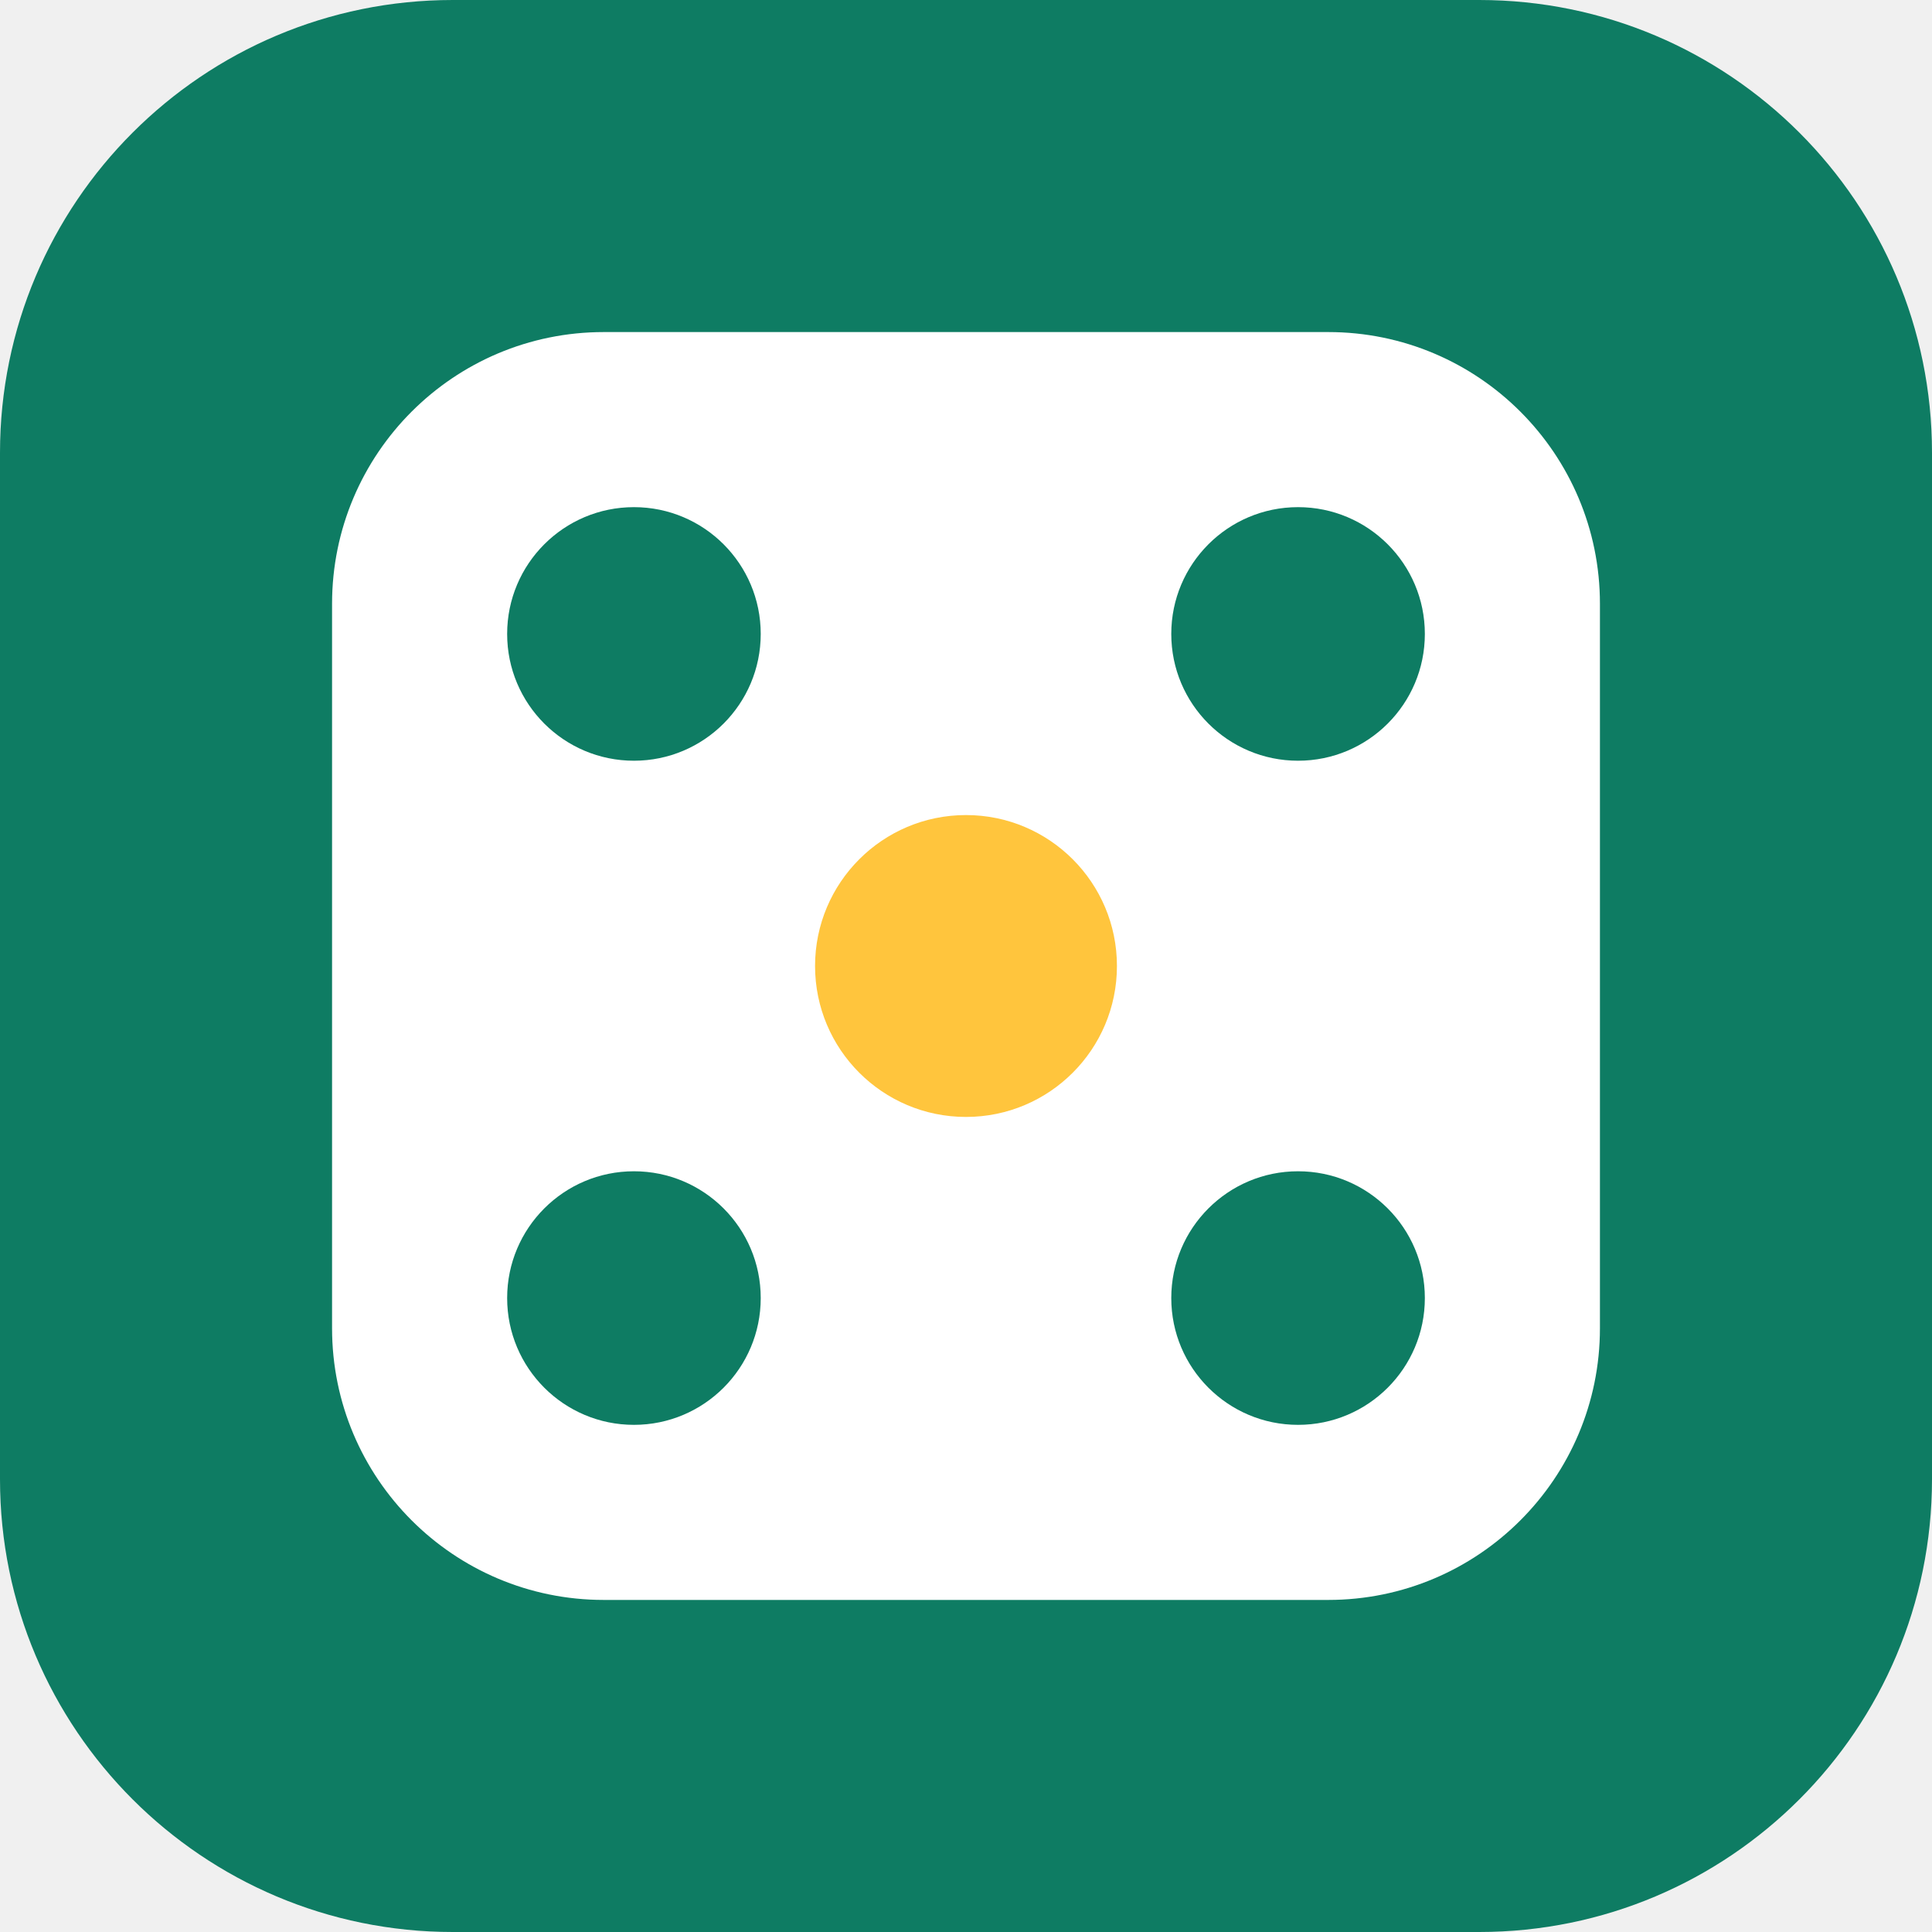
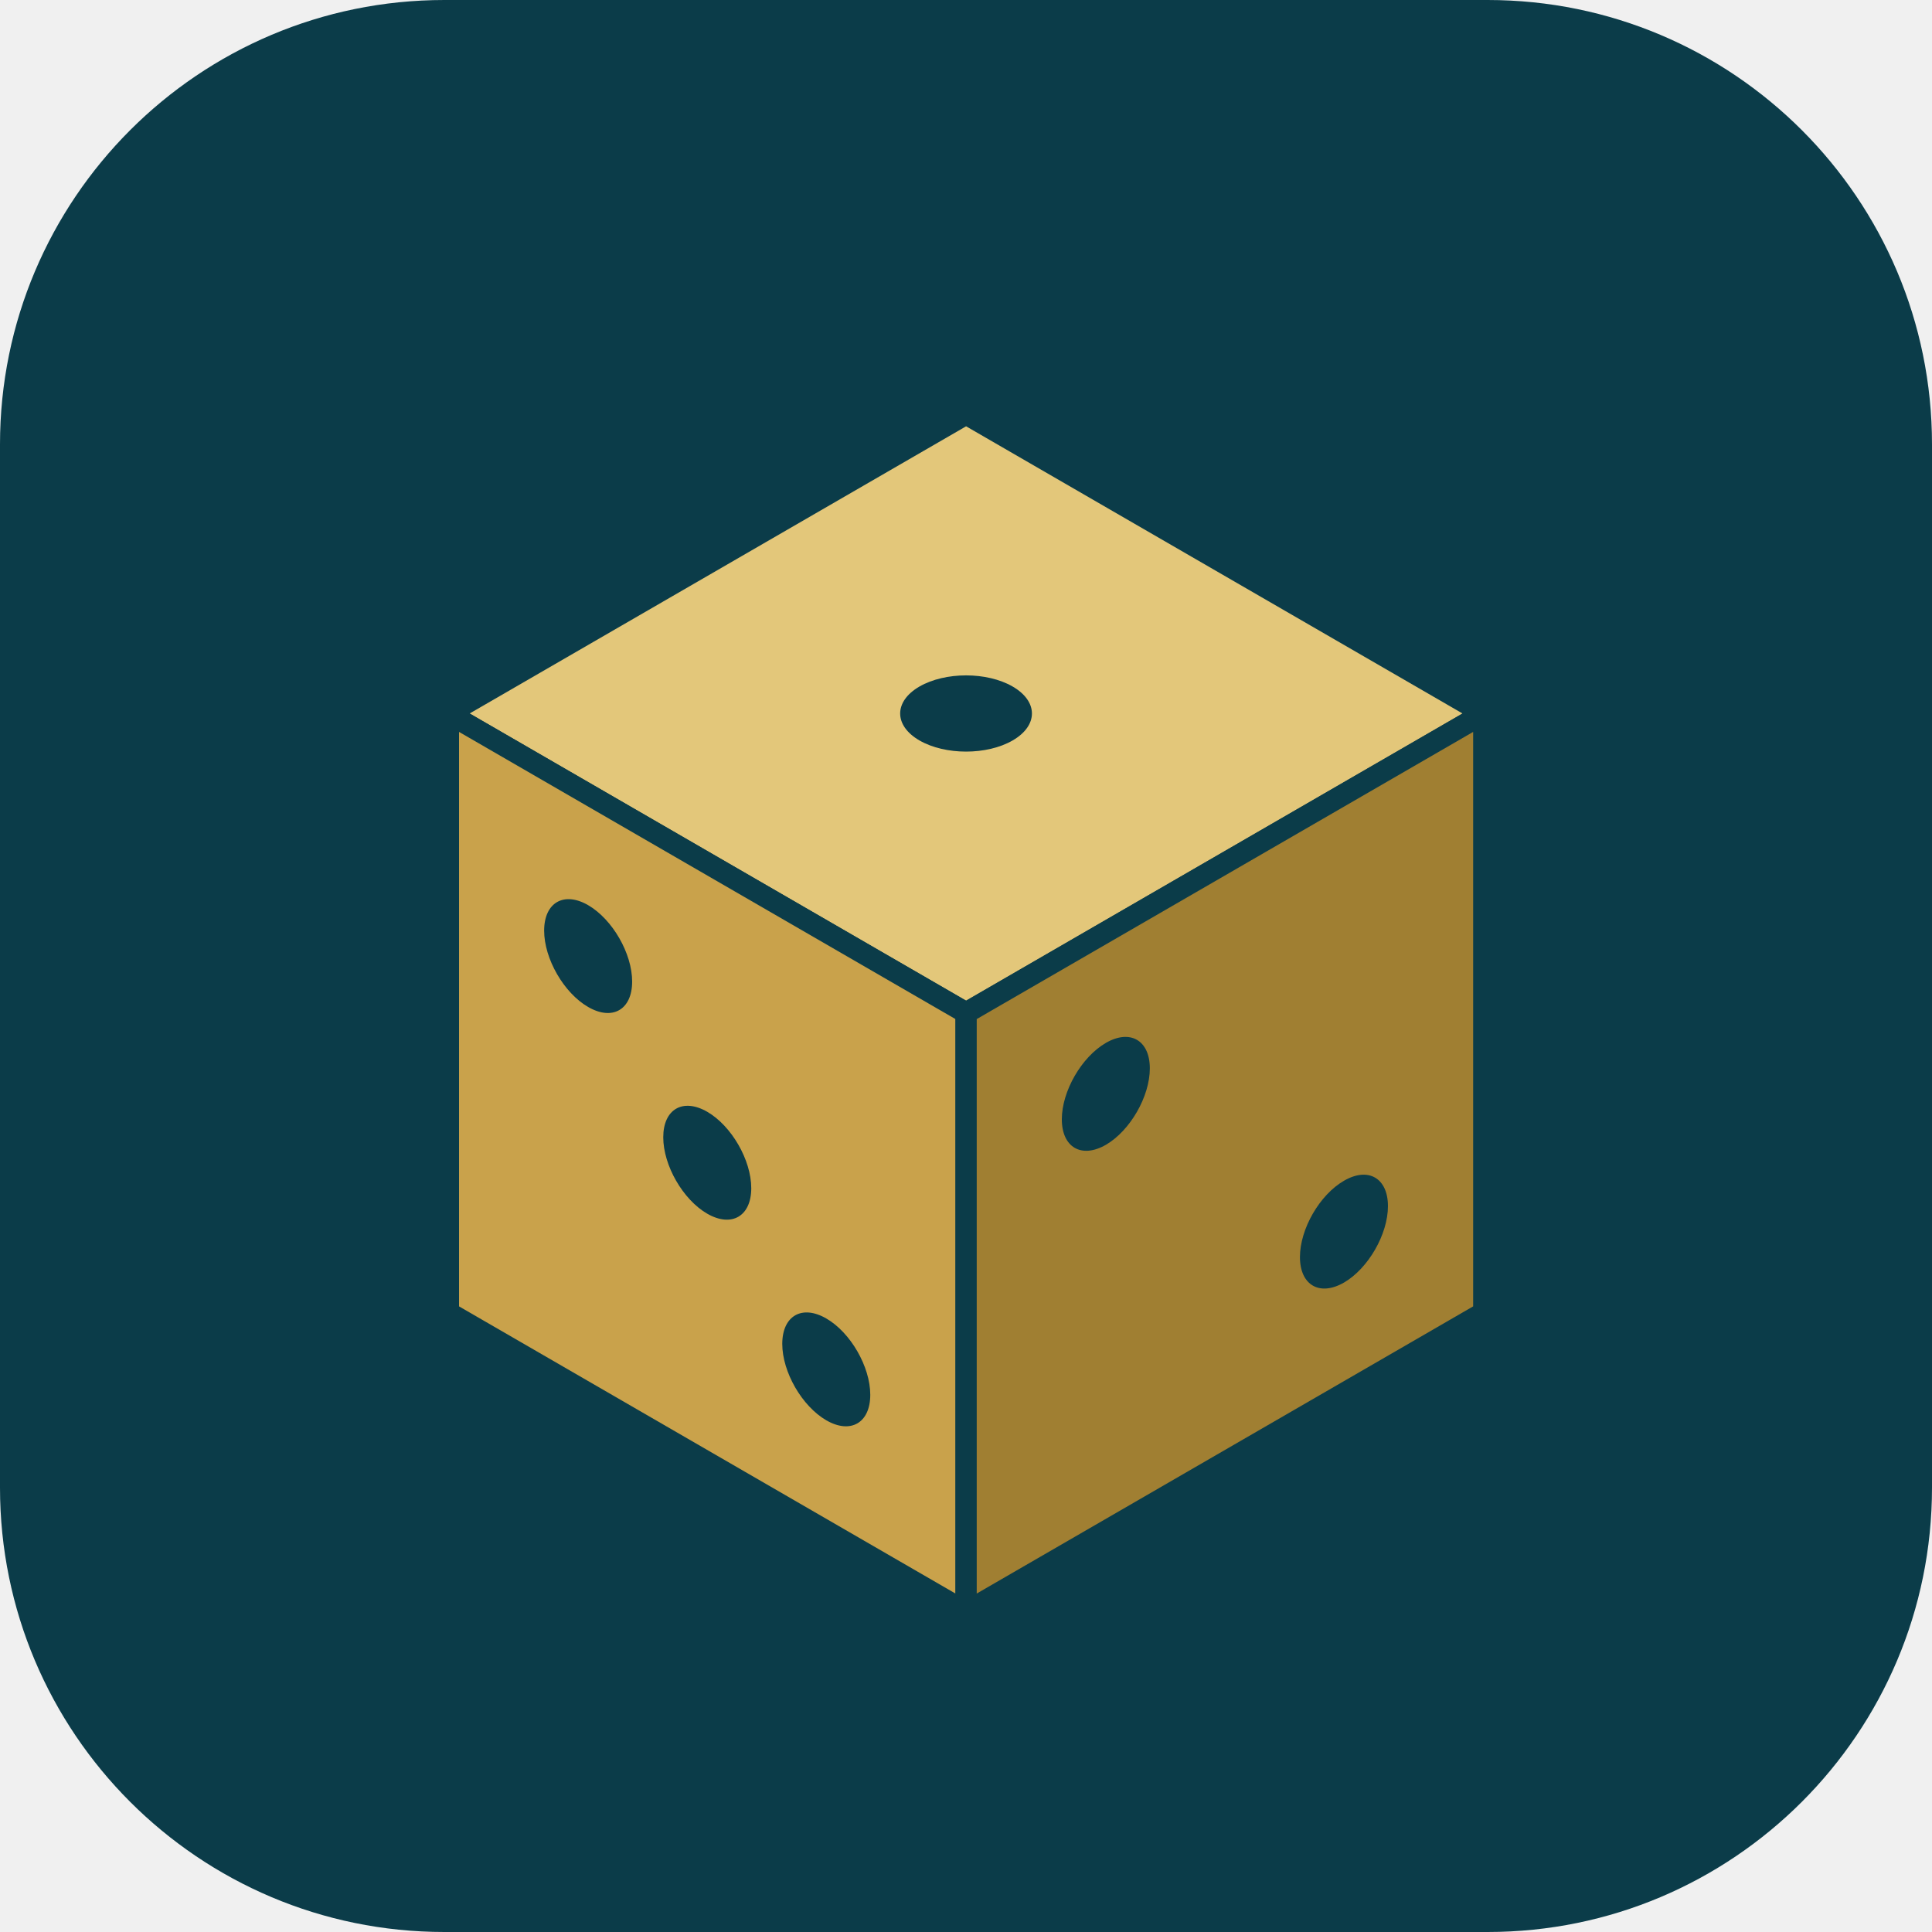
- <svg xmlns="http://www.w3.org/2000/svg" viewBox="0 0 64 64">
-   <rect width="64" height="64" rx="15" fill="#0E7C63" />
-   <rect x="11" y="11" width="42" height="42" rx="9" fill="#fff" />
-   <g fill="#0E7C63">
-     <circle cx="21" cy="21" r="4.2" />
-     <circle cx="43" cy="21" r="4.2" />
-     <circle cx="21" cy="43" r="4.2" />
-     <circle cx="43" cy="43" r="4.2" />
-   </g>
-   <circle cx="32" cy="32" r="5" fill="#FFC53D" />
+ <svg xmlns="http://www.w3.org/2000/svg" viewBox="0 0 200 200" width="200" height="200" role="img" aria-label="LudoNook">
+   <rect width="200" height="200" rx="46" fill="#0B3C49" />
+   <path d="M100.01,42.86 L153.60,73.86 L100.01,104.86 L46.42,73.86 Z" fill="#E3C77A" stroke="#0B3C49" stroke-width="2.2" stroke-linejoin="round" />
+   <path d="M46.42,73.86 L100.01,104.86 L100.01,166.87 L46.42,135.87 Z" fill="#C9A24B" stroke="#0B3C49" stroke-width="2.2" stroke-linejoin="round" />
+   <path d="M153.60,73.86 L153.60,135.87 L100.01,166.87 L100.01,104.86 Z" fill="#A07F32" stroke="#0B3C49" stroke-width="2.2" stroke-linejoin="round" />
+   <path d="M104.83,71.07 C107.49,72.61 107.49,75.11 104.83,76.65 C102.17,78.19 97.85,78.19 95.18,76.65 C92.52,75.11 92.52,72.61 95.18,71.07 C97.85,69.53 102.17,69.53 104.83,71.07 Z" fill="#0B3C49" />
+   <path d="M65.44,101.61 C65.44,104.52 63.40,105.70 60.88,104.24 C58.37,102.79 56.33,99.25 56.33,96.34 C56.33,93.43 58.37,92.25 60.88,93.70 C63.40,95.16 65.44,98.70 65.44,101.61 Z M77.77,123.00 C77.77,125.91 75.73,127.09 73.21,125.64 C70.69,124.18 68.66,120.64 68.66,117.73 C68.66,114.82 70.69,113.64 73.21,115.09 C75.73,116.55 77.77,120.09 77.77,123.00 Z M90.09,144.39 C90.09,147.30 88.05,148.48 85.54,147.03 C83.02,145.57 80.98,142.03 80.98,139.12 C80.98,136.21 83.02,135.03 85.54,136.49 C88.05,137.94 90.09,141.48 90.09,144.39 Z" fill="#0B3C49" />
+   <path d="M119.03,110.60 C119.03,113.51 116.99,117.05 114.48,118.51 C111.96,119.96 109.92,118.78 109.92,115.87 C109.92,112.96 111.96,109.42 114.48,107.96 C116.99,106.51 119.03,107.69 119.03,110.60 Z M143.68,124.86 C143.68,127.77 141.64,131.31 139.13,132.77 C136.61,134.22 134.57,133.04 134.57,130.13 C134.57,127.22 136.61,123.68 139.13,122.23 C141.64,120.77 143.68,121.95 143.68,124.86 Z" fill="#0B3C49" />
</svg>
